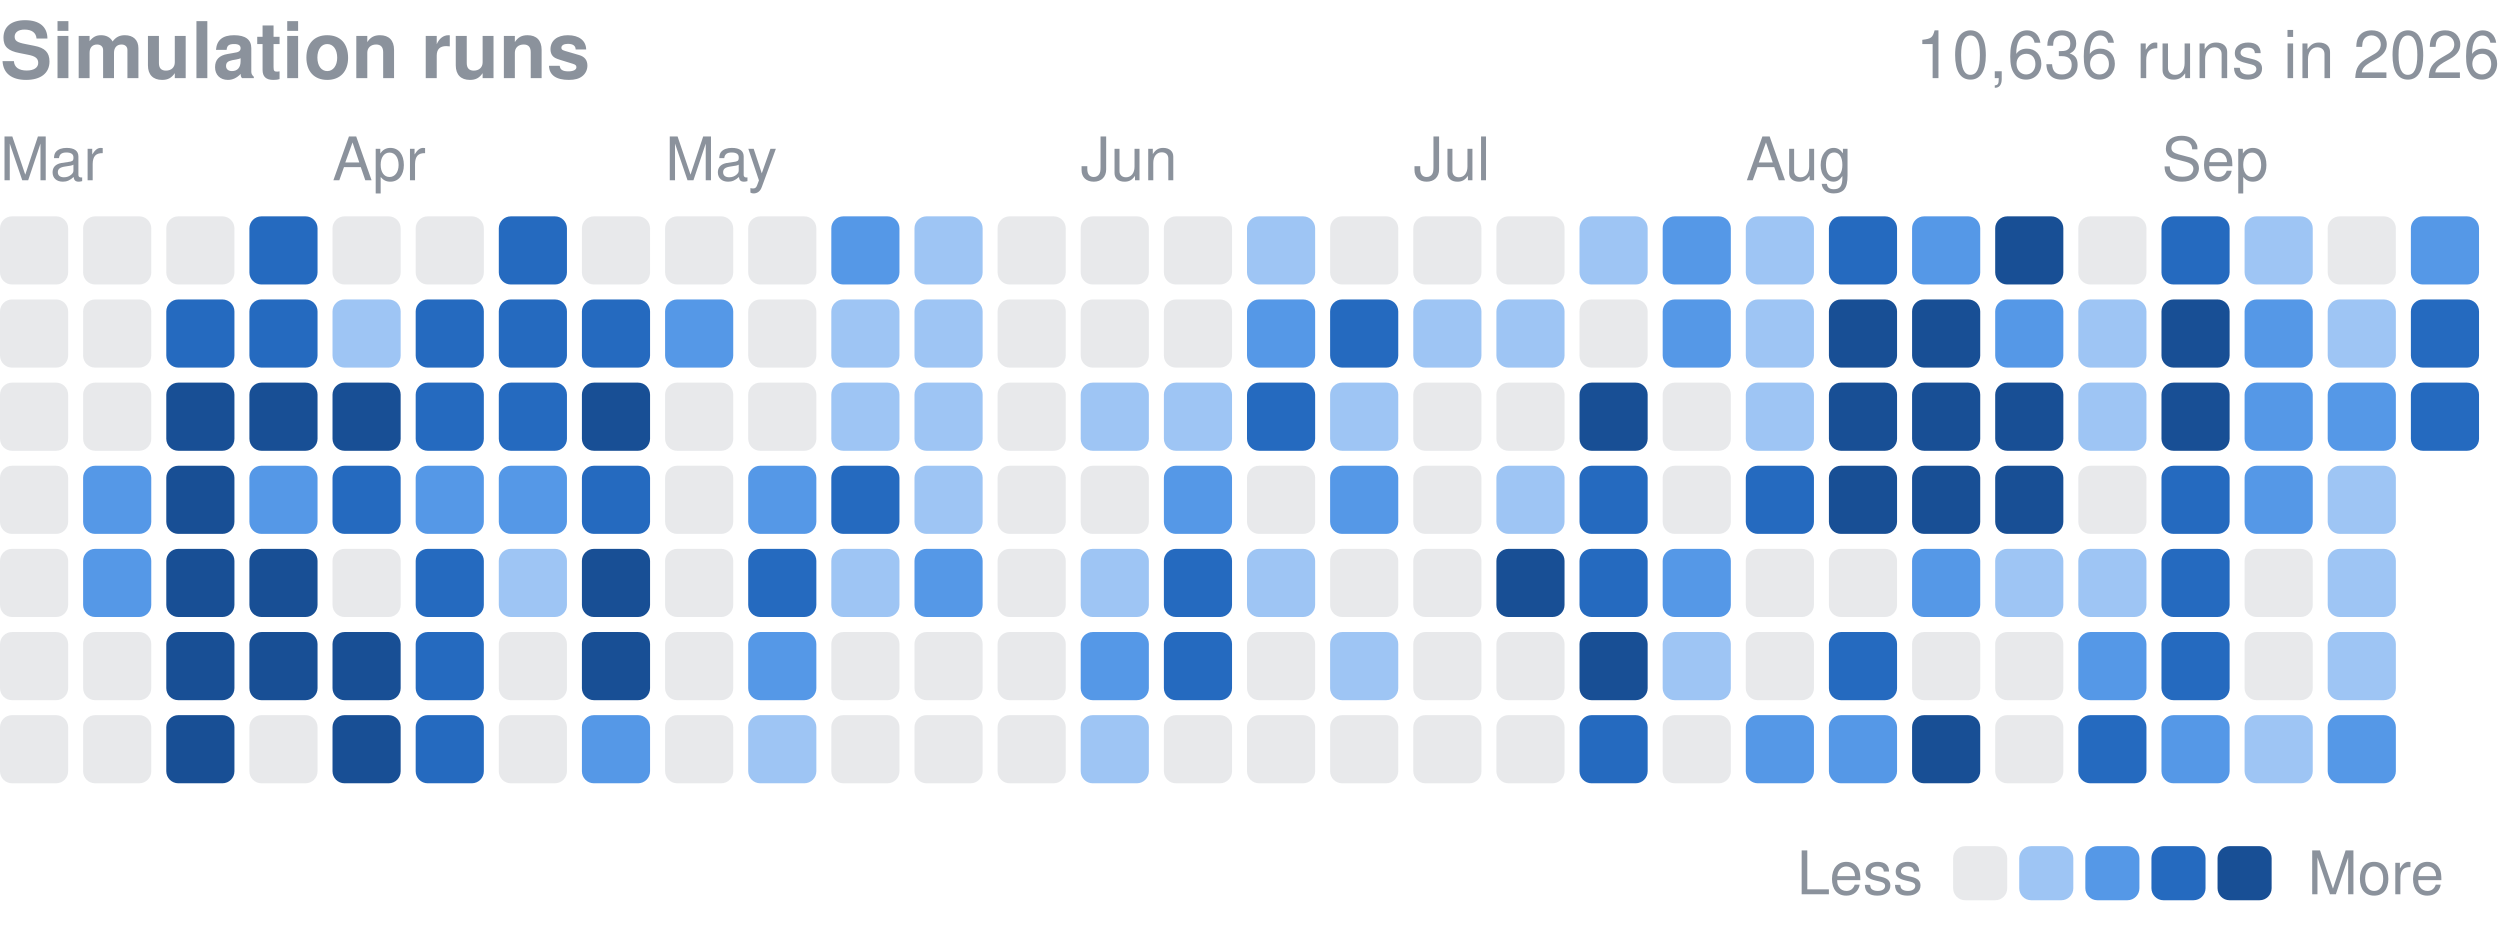
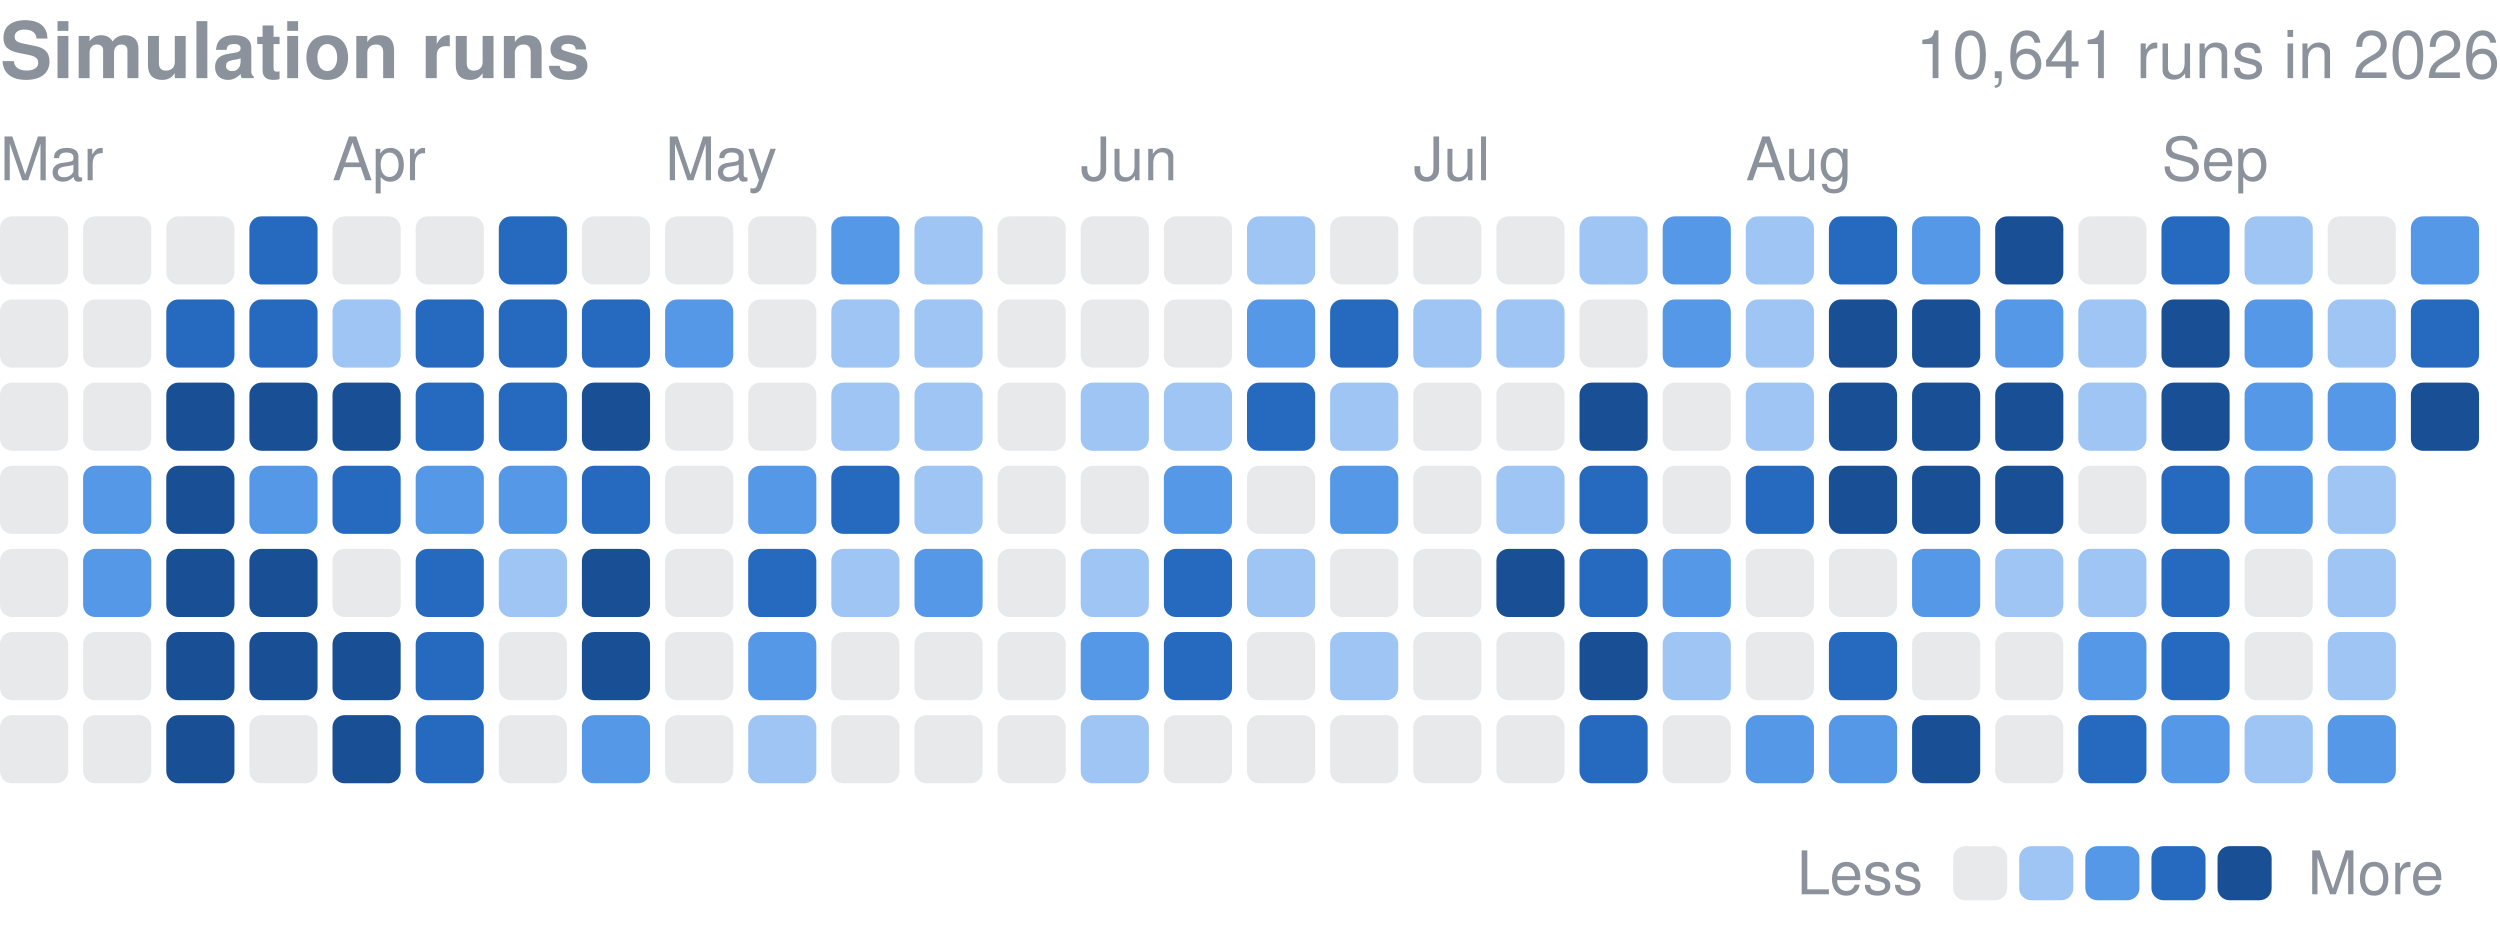
<svg xmlns="http://www.w3.org/2000/svg" width="416" height="155" viewBox="0 0 416 155" role="img" aria-label="Finished simulation runs per day in 2026">
  <style>text{font-family:-apple-system,BlinkMacSystemFont,"Segoe UI",Helvetica,Arial,sans-serif}</style>
  <text x="0" y="13" font-size="13" font-weight="600" fill="#8b929c">Simulation runs</text>
-   <text x="416" y="13" font-size="11" fill="#8b929c" text-anchor="end">10,636 runs in 2026</text>
+   <text x="416" y="13" font-size="11" fill="#8b929c" text-anchor="end">10,641 runs in 2026</text>
  <text x="0.0" y="30" font-size="10" fill="#8b929c">Mar</text>
  <text x="55.3" y="30" font-size="10" fill="#8b929c">Apr</text>
  <text x="110.7" y="30" font-size="10" fill="#8b929c">May</text>
  <text x="179.8" y="30" font-size="10" fill="#8b929c">Jun</text>
  <text x="235.2" y="30" font-size="10" fill="#8b929c">Jul</text>
  <text x="290.5" y="30" font-size="10" fill="#8b929c">Aug</text>
  <text x="359.7" y="30" font-size="10" fill="#8b929c">Sep</text>
  <rect x="0.00" y="36.00" width="11.34" height="11.34" rx="2.0" fill="#8b929c" opacity="0.2" />
  <rect x="0.00" y="49.83" width="11.34" height="11.34" rx="2.0" fill="#8b929c" opacity="0.2" />
  <rect x="0.00" y="63.67" width="11.34" height="11.34" rx="2.0" fill="#8b929c" opacity="0.2" />
  <rect x="0.00" y="77.50" width="11.34" height="11.34" rx="2.0" fill="#8b929c" opacity="0.2" />
  <rect x="0.00" y="91.33" width="11.34" height="11.34" rx="2.0" fill="#8b929c" opacity="0.2" />
  <rect x="0.00" y="105.17" width="11.34" height="11.34" rx="2.0" fill="#8b929c" opacity="0.2" />
  <rect x="0.00" y="119.00" width="11.34" height="11.34" rx="2.0" fill="#8b929c" opacity="0.2" />
  <rect x="13.83" y="36.00" width="11.34" height="11.34" rx="2.0" fill="#8b929c" opacity="0.2" />
  <rect x="13.83" y="49.83" width="11.34" height="11.34" rx="2.0" fill="#8b929c" opacity="0.2" />
  <rect x="13.83" y="63.67" width="11.34" height="11.34" rx="2.0" fill="#8b929c" opacity="0.2" />
  <rect x="13.83" y="77.50" width="11.34" height="11.34" rx="2.0" fill="#5598e7" />
  <rect x="13.83" y="91.33" width="11.34" height="11.34" rx="2.0" fill="#5598e7" />
  <rect x="13.83" y="105.17" width="11.34" height="11.34" rx="2.0" fill="#8b929c" opacity="0.2" />
  <rect x="13.83" y="119.00" width="11.34" height="11.34" rx="2.0" fill="#8b929c" opacity="0.2" />
  <rect x="27.67" y="36.00" width="11.34" height="11.34" rx="2.0" fill="#8b929c" opacity="0.2" />
  <rect x="27.67" y="49.83" width="11.34" height="11.34" rx="2.0" fill="#256abf" />
  <rect x="27.67" y="63.67" width="11.34" height="11.34" rx="2.0" fill="#184f95" />
  <rect x="27.67" y="77.50" width="11.34" height="11.34" rx="2.0" fill="#184f95" />
  <rect x="27.67" y="91.33" width="11.34" height="11.34" rx="2.0" fill="#184f95" />
  <rect x="27.67" y="105.17" width="11.34" height="11.34" rx="2.0" fill="#184f95" />
  <rect x="27.67" y="119.00" width="11.34" height="11.34" rx="2.0" fill="#184f95" />
  <rect x="41.50" y="36.00" width="11.34" height="11.34" rx="2.0" fill="#256abf" />
  <rect x="41.50" y="49.83" width="11.34" height="11.34" rx="2.0" fill="#256abf" />
  <rect x="41.50" y="63.67" width="11.34" height="11.34" rx="2.0" fill="#184f95" />
  <rect x="41.50" y="77.50" width="11.34" height="11.34" rx="2.0" fill="#5598e7" />
  <rect x="41.50" y="91.33" width="11.34" height="11.34" rx="2.0" fill="#184f95" />
  <rect x="41.50" y="105.17" width="11.34" height="11.34" rx="2.0" fill="#184f95" />
  <rect x="41.50" y="119.00" width="11.34" height="11.34" rx="2.0" fill="#8b929c" opacity="0.2" />
  <rect x="55.33" y="36.00" width="11.34" height="11.34" rx="2.0" fill="#8b929c" opacity="0.2" />
  <rect x="55.33" y="49.83" width="11.34" height="11.34" rx="2.0" fill="#9ec5f4" />
  <rect x="55.33" y="63.67" width="11.34" height="11.34" rx="2.0" fill="#184f95" />
  <rect x="55.33" y="77.50" width="11.34" height="11.34" rx="2.0" fill="#256abf" />
  <rect x="55.33" y="91.33" width="11.34" height="11.34" rx="2.0" fill="#8b929c" opacity="0.2" />
  <rect x="55.33" y="105.17" width="11.34" height="11.34" rx="2.0" fill="#184f95" />
  <rect x="55.33" y="119.00" width="11.34" height="11.34" rx="2.0" fill="#184f95" />
  <rect x="69.17" y="36.00" width="11.34" height="11.34" rx="2.0" fill="#8b929c" opacity="0.2" />
  <rect x="69.17" y="49.83" width="11.34" height="11.34" rx="2.0" fill="#256abf" />
  <rect x="69.17" y="63.67" width="11.34" height="11.34" rx="2.0" fill="#256abf" />
  <rect x="69.17" y="77.50" width="11.34" height="11.34" rx="2.0" fill="#5598e7" />
  <rect x="69.17" y="91.33" width="11.34" height="11.34" rx="2.0" fill="#256abf" />
  <rect x="69.17" y="105.17" width="11.34" height="11.34" rx="2.0" fill="#256abf" />
  <rect x="69.17" y="119.00" width="11.34" height="11.34" rx="2.0" fill="#256abf" />
  <rect x="83.00" y="36.00" width="11.34" height="11.34" rx="2.0" fill="#256abf" />
  <rect x="83.00" y="49.83" width="11.34" height="11.34" rx="2.0" fill="#256abf" />
  <rect x="83.00" y="63.67" width="11.34" height="11.34" rx="2.0" fill="#256abf" />
  <rect x="83.00" y="77.50" width="11.34" height="11.34" rx="2.0" fill="#5598e7" />
  <rect x="83.00" y="91.33" width="11.34" height="11.34" rx="2.0" fill="#9ec5f4" />
  <rect x="83.00" y="105.17" width="11.34" height="11.34" rx="2.0" fill="#8b929c" opacity="0.2" />
  <rect x="83.00" y="119.00" width="11.34" height="11.34" rx="2.0" fill="#8b929c" opacity="0.2" />
  <rect x="96.83" y="36.00" width="11.34" height="11.34" rx="2.0" fill="#8b929c" opacity="0.2" />
  <rect x="96.83" y="49.83" width="11.34" height="11.34" rx="2.0" fill="#256abf" />
  <rect x="96.83" y="63.67" width="11.34" height="11.34" rx="2.0" fill="#184f95" />
  <rect x="96.83" y="77.50" width="11.34" height="11.34" rx="2.0" fill="#256abf" />
  <rect x="96.83" y="91.33" width="11.34" height="11.34" rx="2.0" fill="#184f95" />
  <rect x="96.83" y="105.17" width="11.34" height="11.34" rx="2.0" fill="#184f95" />
  <rect x="96.83" y="119.00" width="11.34" height="11.34" rx="2.0" fill="#5598e7" />
  <rect x="110.67" y="36.00" width="11.34" height="11.34" rx="2.0" fill="#8b929c" opacity="0.2" />
  <rect x="110.67" y="49.83" width="11.34" height="11.34" rx="2.0" fill="#5598e7" />
  <rect x="110.67" y="63.67" width="11.34" height="11.34" rx="2.0" fill="#8b929c" opacity="0.2" />
  <rect x="110.67" y="77.50" width="11.34" height="11.34" rx="2.0" fill="#8b929c" opacity="0.2" />
  <rect x="110.67" y="91.33" width="11.34" height="11.34" rx="2.0" fill="#8b929c" opacity="0.2" />
  <rect x="110.67" y="105.17" width="11.34" height="11.34" rx="2.0" fill="#8b929c" opacity="0.2" />
  <rect x="110.67" y="119.00" width="11.34" height="11.34" rx="2.0" fill="#8b929c" opacity="0.2" />
  <rect x="124.50" y="36.00" width="11.34" height="11.34" rx="2.0" fill="#8b929c" opacity="0.2" />
  <rect x="124.50" y="49.83" width="11.34" height="11.34" rx="2.0" fill="#8b929c" opacity="0.2" />
  <rect x="124.50" y="63.67" width="11.34" height="11.34" rx="2.0" fill="#8b929c" opacity="0.2" />
  <rect x="124.50" y="77.50" width="11.34" height="11.34" rx="2.0" fill="#5598e7" />
  <rect x="124.50" y="91.33" width="11.34" height="11.34" rx="2.0" fill="#256abf" />
  <rect x="124.50" y="105.17" width="11.34" height="11.34" rx="2.0" fill="#5598e7" />
  <rect x="124.50" y="119.00" width="11.34" height="11.34" rx="2.0" fill="#9ec5f4" />
  <rect x="138.33" y="36.00" width="11.34" height="11.34" rx="2.0" fill="#5598e7" />
  <rect x="138.33" y="49.83" width="11.34" height="11.34" rx="2.0" fill="#9ec5f4" />
  <rect x="138.33" y="63.67" width="11.34" height="11.34" rx="2.0" fill="#9ec5f4" />
  <rect x="138.33" y="77.50" width="11.34" height="11.34" rx="2.0" fill="#256abf" />
  <rect x="138.33" y="91.33" width="11.34" height="11.34" rx="2.0" fill="#9ec5f4" />
  <rect x="138.33" y="105.17" width="11.34" height="11.34" rx="2.0" fill="#8b929c" opacity="0.2" />
  <rect x="138.33" y="119.00" width="11.34" height="11.34" rx="2.0" fill="#8b929c" opacity="0.2" />
  <rect x="152.17" y="36.00" width="11.34" height="11.34" rx="2.0" fill="#9ec5f4" />
  <rect x="152.17" y="49.83" width="11.34" height="11.34" rx="2.0" fill="#9ec5f4" />
  <rect x="152.17" y="63.67" width="11.34" height="11.34" rx="2.0" fill="#9ec5f4" />
  <rect x="152.17" y="77.50" width="11.34" height="11.34" rx="2.0" fill="#9ec5f4" />
  <rect x="152.17" y="91.33" width="11.34" height="11.34" rx="2.0" fill="#5598e7" />
  <rect x="152.17" y="105.17" width="11.34" height="11.34" rx="2.0" fill="#8b929c" opacity="0.2" />
  <rect x="152.17" y="119.00" width="11.34" height="11.34" rx="2.0" fill="#8b929c" opacity="0.2" />
  <rect x="166.00" y="36.00" width="11.34" height="11.34" rx="2.0" fill="#8b929c" opacity="0.2" />
  <rect x="166.00" y="49.83" width="11.34" height="11.34" rx="2.0" fill="#8b929c" opacity="0.2" />
  <rect x="166.00" y="63.67" width="11.34" height="11.34" rx="2.0" fill="#8b929c" opacity="0.2" />
  <rect x="166.00" y="77.50" width="11.34" height="11.34" rx="2.0" fill="#8b929c" opacity="0.2" />
  <rect x="166.00" y="91.33" width="11.34" height="11.34" rx="2.0" fill="#8b929c" opacity="0.2" />
  <rect x="166.00" y="105.17" width="11.34" height="11.34" rx="2.0" fill="#8b929c" opacity="0.2" />
  <rect x="166.00" y="119.00" width="11.34" height="11.34" rx="2.0" fill="#8b929c" opacity="0.2" />
  <rect x="179.83" y="36.00" width="11.34" height="11.34" rx="2.0" fill="#8b929c" opacity="0.2" />
  <rect x="179.83" y="49.83" width="11.34" height="11.34" rx="2.0" fill="#8b929c" opacity="0.2" />
  <rect x="179.83" y="63.67" width="11.34" height="11.34" rx="2.0" fill="#9ec5f4" />
  <rect x="179.83" y="77.50" width="11.34" height="11.34" rx="2.0" fill="#8b929c" opacity="0.2" />
  <rect x="179.83" y="91.33" width="11.34" height="11.34" rx="2.0" fill="#9ec5f4" />
  <rect x="179.83" y="105.17" width="11.34" height="11.34" rx="2.0" fill="#5598e7" />
  <rect x="179.83" y="119.00" width="11.34" height="11.34" rx="2.0" fill="#9ec5f4" />
  <rect x="193.67" y="36.00" width="11.34" height="11.34" rx="2.0" fill="#8b929c" opacity="0.2" />
  <rect x="193.67" y="49.83" width="11.34" height="11.34" rx="2.0" fill="#8b929c" opacity="0.2" />
  <rect x="193.67" y="63.67" width="11.34" height="11.34" rx="2.0" fill="#9ec5f4" />
  <rect x="193.67" y="77.50" width="11.34" height="11.34" rx="2.0" fill="#5598e7" />
  <rect x="193.67" y="91.33" width="11.34" height="11.34" rx="2.0" fill="#256abf" />
  <rect x="193.67" y="105.17" width="11.34" height="11.34" rx="2.0" fill="#256abf" />
  <rect x="193.67" y="119.00" width="11.34" height="11.34" rx="2.0" fill="#8b929c" opacity="0.2" />
  <rect x="207.50" y="36.00" width="11.34" height="11.34" rx="2.0" fill="#9ec5f4" />
  <rect x="207.50" y="49.83" width="11.34" height="11.34" rx="2.0" fill="#5598e7" />
  <rect x="207.50" y="63.67" width="11.34" height="11.34" rx="2.0" fill="#256abf" />
  <rect x="207.50" y="77.50" width="11.34" height="11.34" rx="2.0" fill="#8b929c" opacity="0.2" />
  <rect x="207.50" y="91.33" width="11.34" height="11.34" rx="2.0" fill="#9ec5f4" />
  <rect x="207.50" y="105.17" width="11.34" height="11.34" rx="2.0" fill="#8b929c" opacity="0.2" />
  <rect x="207.50" y="119.00" width="11.34" height="11.34" rx="2.0" fill="#8b929c" opacity="0.2" />
  <rect x="221.33" y="36.00" width="11.34" height="11.34" rx="2.0" fill="#8b929c" opacity="0.2" />
  <rect x="221.33" y="49.83" width="11.34" height="11.34" rx="2.0" fill="#256abf" />
  <rect x="221.33" y="63.67" width="11.34" height="11.34" rx="2.0" fill="#9ec5f4" />
  <rect x="221.33" y="77.50" width="11.34" height="11.34" rx="2.0" fill="#5598e7" />
  <rect x="221.33" y="91.33" width="11.34" height="11.34" rx="2.0" fill="#8b929c" opacity="0.2" />
  <rect x="221.33" y="105.17" width="11.34" height="11.34" rx="2.0" fill="#9ec5f4" />
  <rect x="221.33" y="119.00" width="11.34" height="11.34" rx="2.0" fill="#8b929c" opacity="0.2" />
  <rect x="235.17" y="36.00" width="11.34" height="11.34" rx="2.0" fill="#8b929c" opacity="0.2" />
  <rect x="235.17" y="49.83" width="11.34" height="11.34" rx="2.0" fill="#9ec5f4" />
  <rect x="235.17" y="63.67" width="11.34" height="11.34" rx="2.0" fill="#8b929c" opacity="0.2" />
  <rect x="235.17" y="77.50" width="11.34" height="11.34" rx="2.0" fill="#8b929c" opacity="0.2" />
  <rect x="235.17" y="91.33" width="11.34" height="11.34" rx="2.0" fill="#8b929c" opacity="0.2" />
  <rect x="235.17" y="105.17" width="11.34" height="11.34" rx="2.0" fill="#8b929c" opacity="0.2" />
  <rect x="235.17" y="119.00" width="11.34" height="11.34" rx="2.0" fill="#8b929c" opacity="0.2" />
  <rect x="249.00" y="36.00" width="11.34" height="11.34" rx="2.0" fill="#8b929c" opacity="0.2" />
  <rect x="249.00" y="49.83" width="11.34" height="11.34" rx="2.0" fill="#9ec5f4" />
  <rect x="249.00" y="63.67" width="11.34" height="11.34" rx="2.0" fill="#8b929c" opacity="0.2" />
  <rect x="249.00" y="77.50" width="11.34" height="11.34" rx="2.0" fill="#9ec5f4" />
  <rect x="249.00" y="91.33" width="11.34" height="11.34" rx="2.0" fill="#184f95" />
  <rect x="249.00" y="105.17" width="11.34" height="11.34" rx="2.0" fill="#8b929c" opacity="0.2" />
  <rect x="249.00" y="119.00" width="11.34" height="11.34" rx="2.0" fill="#8b929c" opacity="0.2" />
  <rect x="262.83" y="36.00" width="11.34" height="11.34" rx="2.0" fill="#9ec5f4" />
  <rect x="262.83" y="49.83" width="11.34" height="11.34" rx="2.0" fill="#8b929c" opacity="0.2" />
  <rect x="262.83" y="63.67" width="11.34" height="11.34" rx="2.0" fill="#184f95" />
  <rect x="262.83" y="77.50" width="11.34" height="11.34" rx="2.0" fill="#256abf" />
  <rect x="262.83" y="91.33" width="11.34" height="11.34" rx="2.0" fill="#256abf" />
  <rect x="262.83" y="105.17" width="11.34" height="11.34" rx="2.0" fill="#184f95" />
  <rect x="262.83" y="119.00" width="11.34" height="11.34" rx="2.0" fill="#256abf" />
  <rect x="276.67" y="36.00" width="11.34" height="11.34" rx="2.0" fill="#5598e7" />
  <rect x="276.67" y="49.83" width="11.34" height="11.34" rx="2.0" fill="#5598e7" />
  <rect x="276.67" y="63.67" width="11.34" height="11.34" rx="2.0" fill="#8b929c" opacity="0.2" />
  <rect x="276.67" y="77.50" width="11.34" height="11.34" rx="2.0" fill="#8b929c" opacity="0.2" />
  <rect x="276.67" y="91.33" width="11.34" height="11.34" rx="2.0" fill="#5598e7" />
  <rect x="276.67" y="105.17" width="11.34" height="11.34" rx="2.0" fill="#9ec5f4" />
  <rect x="276.67" y="119.00" width="11.34" height="11.34" rx="2.0" fill="#8b929c" opacity="0.2" />
  <rect x="290.50" y="36.00" width="11.34" height="11.34" rx="2.0" fill="#9ec5f4" />
  <rect x="290.50" y="49.83" width="11.34" height="11.34" rx="2.0" fill="#9ec5f4" />
  <rect x="290.50" y="63.67" width="11.34" height="11.34" rx="2.0" fill="#9ec5f4" />
  <rect x="290.50" y="77.50" width="11.34" height="11.34" rx="2.0" fill="#256abf" />
  <rect x="290.50" y="91.33" width="11.34" height="11.34" rx="2.0" fill="#8b929c" opacity="0.2" />
  <rect x="290.50" y="105.17" width="11.34" height="11.34" rx="2.0" fill="#8b929c" opacity="0.2" />
  <rect x="290.50" y="119.00" width="11.34" height="11.34" rx="2.0" fill="#5598e7" />
  <rect x="304.33" y="36.00" width="11.34" height="11.34" rx="2.0" fill="#256abf" />
  <rect x="304.33" y="49.83" width="11.34" height="11.34" rx="2.0" fill="#184f95" />
  <rect x="304.33" y="63.67" width="11.34" height="11.34" rx="2.0" fill="#184f95" />
  <rect x="304.33" y="77.50" width="11.34" height="11.34" rx="2.0" fill="#184f95" />
  <rect x="304.33" y="91.33" width="11.34" height="11.34" rx="2.0" fill="#8b929c" opacity="0.2" />
  <rect x="304.33" y="105.17" width="11.34" height="11.34" rx="2.0" fill="#256abf" />
  <rect x="304.33" y="119.00" width="11.34" height="11.34" rx="2.0" fill="#5598e7" />
  <rect x="318.17" y="36.00" width="11.34" height="11.34" rx="2.0" fill="#5598e7" />
  <rect x="318.17" y="49.83" width="11.34" height="11.34" rx="2.0" fill="#184f95" />
  <rect x="318.17" y="63.67" width="11.34" height="11.34" rx="2.0" fill="#184f95" />
  <rect x="318.17" y="77.50" width="11.34" height="11.34" rx="2.0" fill="#184f95" />
  <rect x="318.17" y="91.33" width="11.34" height="11.34" rx="2.0" fill="#5598e7" />
  <rect x="318.17" y="105.17" width="11.34" height="11.34" rx="2.0" fill="#8b929c" opacity="0.2" />
  <rect x="318.17" y="119.00" width="11.34" height="11.34" rx="2.0" fill="#184f95" />
  <rect x="332.00" y="36.00" width="11.34" height="11.34" rx="2.0" fill="#184f95" />
  <rect x="332.00" y="49.83" width="11.34" height="11.34" rx="2.0" fill="#5598e7" />
  <rect x="332.00" y="63.67" width="11.34" height="11.34" rx="2.0" fill="#184f95" />
  <rect x="332.00" y="77.50" width="11.34" height="11.34" rx="2.0" fill="#184f95" />
  <rect x="332.00" y="91.33" width="11.34" height="11.34" rx="2.0" fill="#9ec5f4" />
  <rect x="332.00" y="105.17" width="11.34" height="11.34" rx="2.0" fill="#8b929c" opacity="0.2" />
  <rect x="332.00" y="119.00" width="11.34" height="11.34" rx="2.0" fill="#8b929c" opacity="0.2" />
  <rect x="345.83" y="36.00" width="11.34" height="11.34" rx="2.0" fill="#8b929c" opacity="0.2" />
  <rect x="345.83" y="49.83" width="11.34" height="11.34" rx="2.0" fill="#9ec5f4" />
  <rect x="345.83" y="63.67" width="11.34" height="11.34" rx="2.0" fill="#9ec5f4" />
  <rect x="345.83" y="77.50" width="11.34" height="11.34" rx="2.0" fill="#8b929c" opacity="0.2" />
  <rect x="345.83" y="91.33" width="11.34" height="11.34" rx="2.0" fill="#9ec5f4" />
  <rect x="345.83" y="105.17" width="11.34" height="11.34" rx="2.0" fill="#5598e7" />
  <rect x="345.83" y="119.00" width="11.34" height="11.34" rx="2.0" fill="#256abf" />
  <rect x="359.67" y="36.00" width="11.34" height="11.34" rx="2.0" fill="#256abf" />
  <rect x="359.67" y="49.83" width="11.34" height="11.34" rx="2.0" fill="#184f95" />
  <rect x="359.67" y="63.67" width="11.34" height="11.34" rx="2.0" fill="#184f95" />
  <rect x="359.67" y="77.50" width="11.34" height="11.34" rx="2.0" fill="#256abf" />
  <rect x="359.67" y="91.33" width="11.34" height="11.34" rx="2.0" fill="#256abf" />
  <rect x="359.67" y="105.17" width="11.34" height="11.34" rx="2.0" fill="#256abf" />
  <rect x="359.67" y="119.00" width="11.34" height="11.34" rx="2.0" fill="#5598e7" />
  <rect x="373.50" y="36.00" width="11.34" height="11.34" rx="2.0" fill="#9ec5f4" />
  <rect x="373.50" y="49.83" width="11.34" height="11.34" rx="2.0" fill="#5598e7" />
  <rect x="373.50" y="63.67" width="11.34" height="11.34" rx="2.0" fill="#5598e7" />
  <rect x="373.50" y="77.50" width="11.34" height="11.34" rx="2.0" fill="#5598e7" />
  <rect x="373.50" y="91.33" width="11.34" height="11.34" rx="2.0" fill="#8b929c" opacity="0.2" />
  <rect x="373.50" y="105.17" width="11.34" height="11.34" rx="2.0" fill="#8b929c" opacity="0.2" />
  <rect x="373.50" y="119.00" width="11.34" height="11.34" rx="2.0" fill="#9ec5f4" />
  <rect x="387.33" y="36.00" width="11.34" height="11.34" rx="2.0" fill="#8b929c" opacity="0.2" />
  <rect x="387.33" y="49.83" width="11.34" height="11.34" rx="2.0" fill="#9ec5f4" />
  <rect x="387.33" y="63.67" width="11.34" height="11.34" rx="2.0" fill="#5598e7" />
  <rect x="387.33" y="77.50" width="11.34" height="11.34" rx="2.0" fill="#9ec5f4" />
  <rect x="387.33" y="91.33" width="11.34" height="11.34" rx="2.0" fill="#9ec5f4" />
  <rect x="387.33" y="105.17" width="11.34" height="11.34" rx="2.0" fill="#9ec5f4" />
  <rect x="387.33" y="119.00" width="11.34" height="11.34" rx="2.0" fill="#5598e7" />
  <rect x="401.17" y="36.00" width="11.34" height="11.34" rx="2.0" fill="#5598e7" />
  <rect x="401.17" y="49.83" width="11.34" height="11.34" rx="2.0" fill="#256abf" />
-   <rect x="401.17" y="63.67" width="11.34" height="11.34" rx="2.0" fill="#256abf" />
+   <rect x="401.17" y="63.67" width="11.34" height="11.34" rx="2.0" fill="#184f95" />
  <text x="299" y="148.8" font-size="10" fill="#8b929c">Less</text>
  <rect x="325" y="140.8" width="9" height="9" rx="2.0" fill="#8b929c" opacity="0.2" />
  <rect x="336.0" y="140.8" width="9" height="9" rx="2.0" fill="#9ec5f4" />
  <rect x="347.0" y="140.8" width="9" height="9" rx="2.0" fill="#5598e7" />
  <rect x="358.0" y="140.8" width="9" height="9" rx="2.0" fill="#256abf" />
  <rect x="369.0" y="140.8" width="9" height="9" rx="2.0" fill="#184f95" />
  <text x="384.0" y="148.8" font-size="10" fill="#8b929c">More</text>
</svg>
